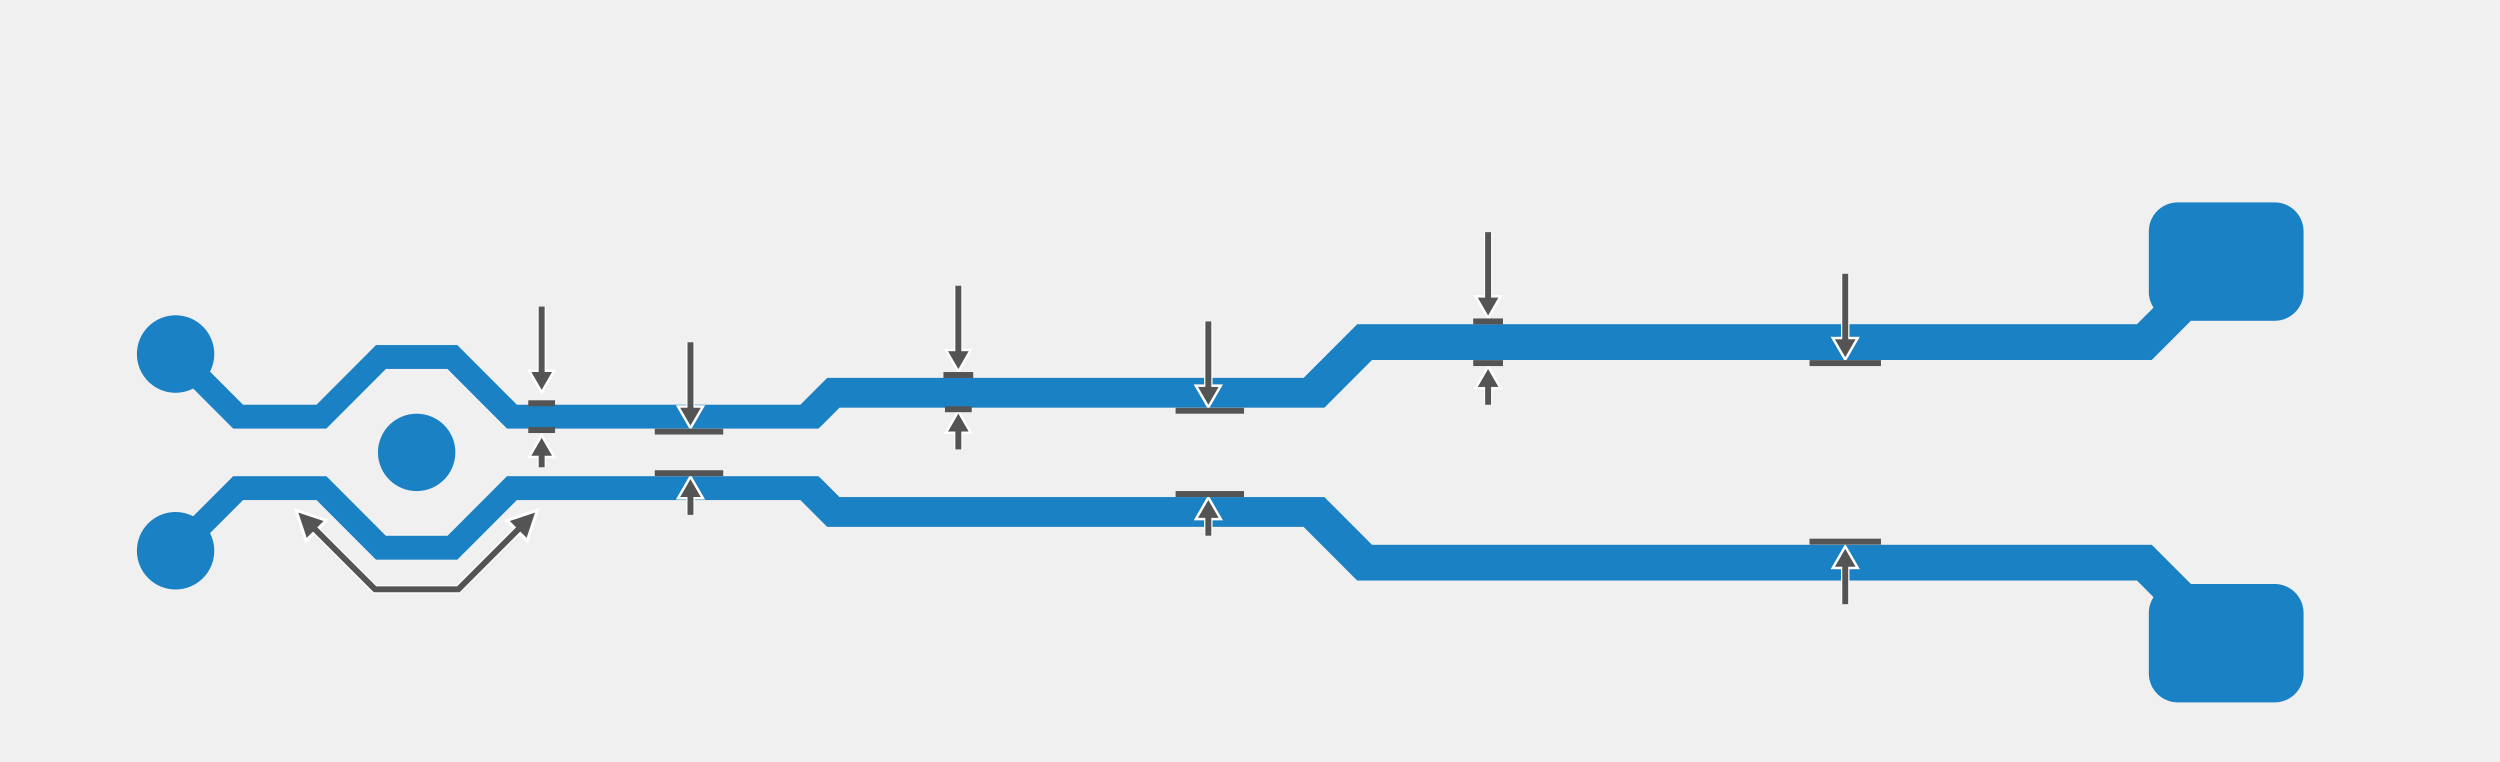
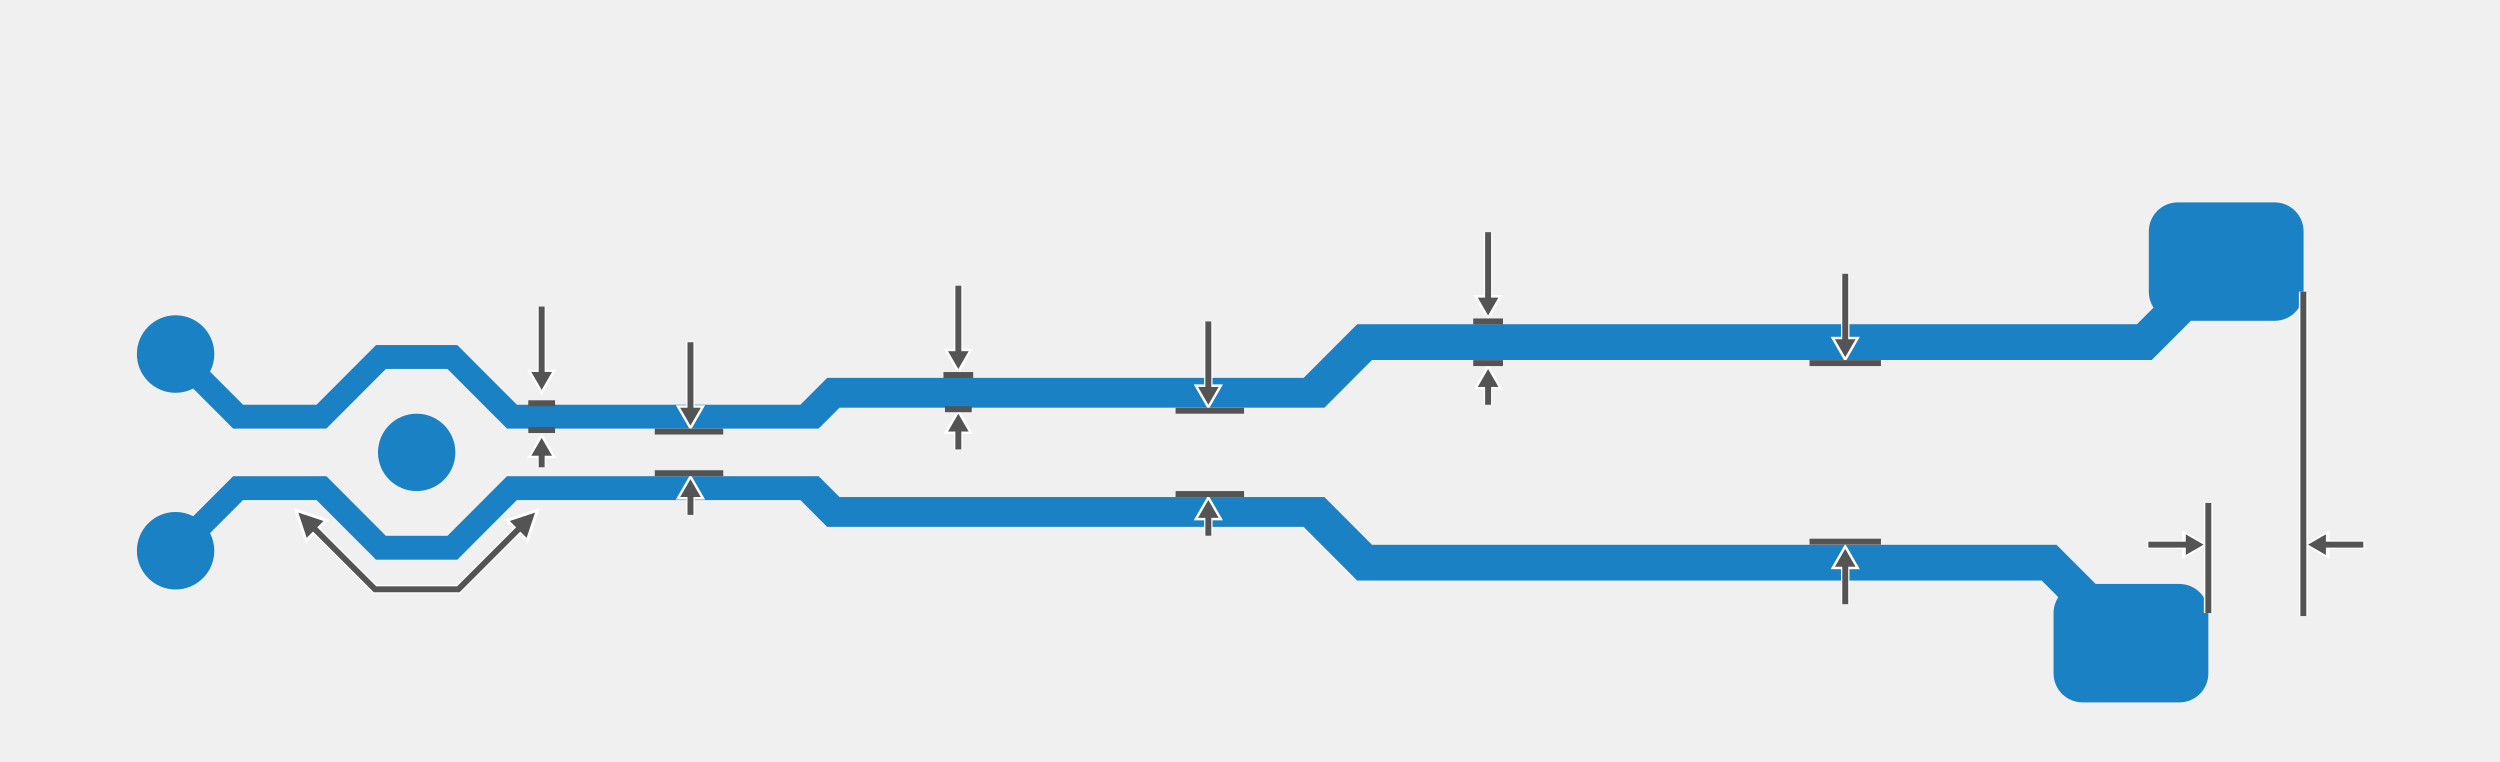
<svg xmlns="http://www.w3.org/2000/svg" width="840" height="256" viewBox="0 0 222.25 67.733" version="1.1" id="svg5" xml:space="preserve">
  <defs id="defs2">
    <marker style="overflow:visible" id="marker43377" refX="0" refY="0" orient="auto-start-reverse" markerWidth="4" markerHeight="4" viewBox="0 0 5.324 6.155" preserveAspectRatio="none">
      <path transform="scale(0.5)" style="fill:context-stroke;fill-rule:evenodd;stroke:context-stroke;stroke-width:1pt" d="M 5.77,0 -2.88,5 V -5 Z" id="path43375" />
    </marker>
    <marker style="overflow:visible" id="marker43161" refX="0" refY="0" orient="auto-start-reverse" markerWidth="4" markerHeight="4" viewBox="0 0 5.324 6.155" preserveAspectRatio="none">
      <path transform="scale(0.5)" style="fill:context-stroke;fill-rule:evenodd;stroke:context-stroke;stroke-width:1pt" d="M 5.77,0 -2.88,5 V -5 Z" id="path43159" />
    </marker>
    <marker style="overflow:visible" id="TriangleStart" refX="0" refY="0" orient="auto-start-reverse" markerWidth="3" markerHeight="3.468" viewBox="0 0 5.324 6.155" preserveAspectRatio="xMidYMid">
      <path transform="scale(0.5)" style="fill:context-stroke;fill-rule:evenodd;stroke:context-stroke;stroke-width:1pt" d="M 5.77,0 -2.88,5 V -5 Z" id="path135" />
    </marker>
    <marker style="overflow:visible" id="TriangleStart-6" refX="0" refY="0" orient="auto-start-reverse" markerWidth="3" markerHeight="3.468" viewBox="0 0 5.324 6.155" preserveAspectRatio="xMidYMid">
      <path transform="scale(0.5)" style="fill:context-stroke;fill-rule:evenodd;stroke:context-stroke;stroke-width:1pt" d="M 5.77,0 -2.88,5 V -5 Z" id="path135-1" />
    </marker>
    <marker style="overflow:visible" id="marker43161-8" refX="0" refY="0" orient="auto-start-reverse" markerWidth="4" markerHeight="4" viewBox="0 0 5.324 6.155" preserveAspectRatio="none">
      <path transform="scale(0.5)" style="fill:context-stroke;fill-rule:evenodd;stroke:context-stroke;stroke-width:1pt" d="M 5.77,0 -2.88,5 V -5 Z" id="path43159-7" />
    </marker>
    <marker style="overflow:visible" id="marker43377-9" refX="0" refY="0" orient="auto-start-reverse" markerWidth="4" markerHeight="4" viewBox="0 0 5.324 6.155" preserveAspectRatio="none">
      <path transform="scale(0.5)" style="fill:context-stroke;fill-rule:evenodd;stroke:context-stroke;stroke-width:1pt" d="M 5.77,0 -2.88,5 V -5 Z" id="path43375-2" />
    </marker>
+     <marker style="overflow:visible" id="TriangleStart-6-5" refX="0" refY="0" orient="auto-start-reverse" markerWidth="3" markerHeight="3.468" viewBox="0 0 5.324 6.155" preserveAspectRatio="xMidYMid">
+       <path transform="scale(0.5)" style="fill:context-stroke;fill-rule:evenodd;stroke:context-stroke;stroke-width:1pt" d="M 5.77,0 -2.88,5 V -5 Z" id="path135-1-9" />
+     </marker>
+     <marker style="overflow:visible" id="TriangleStart-2" refX="0" refY="0" orient="auto-start-reverse" markerWidth="3" markerHeight="3.468" viewBox="0 0 5.324 6.155" preserveAspectRatio="xMidYMid">
+       <path transform="scale(0.5)" style="fill:context-stroke;fill-rule:evenodd;stroke:context-stroke;stroke-width:1pt" d="M 5.77,0 -2.88,5 V -5 Z" id="path135-8" />
+     </marker>
+     <marker style="overflow:visible" id="TriangleStart-6-5-3" refX="0" refY="0" orient="auto-start-reverse" markerWidth="3" markerHeight="3.468" viewBox="0 0 5.324 6.155" preserveAspectRatio="xMidYMid">
+       <path transform="scale(0.5)" style="fill:context-stroke;fill-rule:evenodd;stroke:context-stroke;stroke-width:1pt" d="M 5.77,0 -2.88,5 V -5 Z" id="path135-1-9-6" />
+     </marker>
+     <marker style="overflow:visible" id="TriangleStart-2-1" refX="0" refY="0" orient="auto-start-reverse" markerWidth="3" markerHeight="3.468" viewBox="0 0 5.324 6.155" preserveAspectRatio="xMidYMid">
+       <path transform="scale(0.5)" style="fill:context-stroke;fill-rule:evenodd;stroke:context-stroke;stroke-width:1pt" d="M 5.77,0 -2.88,5 V -5 Z" id="path135-8-2" />
+     </marker>
  </defs>
  <g id="layer1" transform="translate(112.1834)" style="display:inline">
    <g id="g1" style="fill:#1a81c4;fill-opacity:1">
      <path id="path30003" style="color:#000000;display:inline;fill:#1a81c4;fill-opacity:1;stroke-width:1" d="m 81.425,17.992 c -1.429,0 -2.579,1.153 -2.579,2.584 v 5.36 c 0,0.522 0.154,1.007 0.418,1.412 l -1.472,1.475 H 8.471 l -3.641,3.648 -1.122,1.123 H -38.648 l -2.381,2.385 h -25.207 l -5.293,-5.301 h -7.227 l -5.291,5.301 h -6.531 l -2.934,-2.938 c 0.248,-0.485 0.378,-1.022 0.379,-1.567 0,-1.903 -1.54,-3.446 -3.44,-3.446 -1.9,0 -3.44,1.543 -3.44,3.446 0,1.903 1.54,3.446 3.44,3.446 0.544,-7.81e-4 1.08,-0.131 1.564,-0.38 l 3.554,3.56 h 8.285 l 5.291,-5.301 h 5.475 l 5.291,5.301 h 27.691 l 0.132,-0.133 0.009,0.009 1.729,-1.732 h 41.918 0.266 0.922 l 1.523,-1.526 2.709,-2.716 H 79.106 l 3.478,-3.483 h 7.441 c 1.429,0 2.579,-1.153 2.579,-2.584 v -5.36 c 0,-1.432 -1.15,-2.584 -2.579,-2.584 z" />
      <circle style="display:inline;opacity:1;fill:#1a81c4;fill-opacity:1;stroke:none;stroke-width:2.117;stroke-linecap:butt;stroke-linejoin:round;stroke-dasharray:none;paint-order:stroke fill markers" id="circle33683" cx="-34.925" cy="40.217" r="3.44" transform="translate(-40.21667)" />
-       <path id="path40531" style="color:#000000;display:inline;fill:#1a81c4;fill-opacity:1;stroke-width:1" d="m 81.425,62.442 c -1.429,0 -2.579,-1.153 -2.579,-2.584 v -5.36 c 0,-0.522 0.154,-1.007 0.418,-1.412 l -1.472,-1.475 H 8.471 l -3.641,-3.648 -1.122,-1.123 H -38.648 l -2.381,-2.385 h -25.207 l -5.293,5.301 h -7.227 l -5.291,-5.301 h -6.531 l -2.934,2.938 c 0.248,0.485 0.378,1.022 0.379,1.567 0,1.903 -1.54,3.446 -3.44,3.446 -1.9,0 -3.44,-1.543 -3.44,-3.446 0,-1.903 1.54,-3.446 3.44,-3.446 0.544,7.81e-4 1.08,0.131 1.564,0.38 l 3.554,-3.56 h 8.285 l 5.291,5.301 h 5.475 l 5.291,-5.301 h 27.691 l 0.132,0.133 0.009,-0.009 1.729,1.732 h 41.918 0.266 0.922 l 1.523,1.526 2.709,2.716 H 79.106 l 3.478,3.483 h 7.441 c 1.429,0 2.579,1.153 2.579,2.584 v 5.36 c 0,1.432 -1.15,2.584 -2.579,2.584 z" />
+       <path id="path40531" style="color:#000000;display:inline;fill:#1a81c4;fill-opacity:1;stroke-width:1" d="m 72.958,62.442 c -1.429,-3e-6 -2.579,-1.153 -2.579,-2.584 v -5.36 c 0,-0.522 0.154,-1.007 0.418,-1.412 L 69.325,51.61 H 8.471 l -3.641,-3.648 -1.122,-1.123 H -38.648 l -2.381,-2.385 h -25.207 l -5.293,5.301 h -7.227 l -5.291,-5.301 h -6.531 l -2.934,2.938 c 0.248,0.485 0.378,1.022 0.379,1.567 0,1.903 -1.54,3.446 -3.44,3.446 -1.9,0 -3.44,-1.543 -3.44,-3.446 0,-1.903 1.54,-3.446 3.44,-3.446 0.544,7.81e-4 1.08,0.131 1.564,0.38 l 3.554,-3.56 h 8.285 l 5.291,5.301 h 5.475 l 5.291,-5.301 h 27.691 l 0.132,0.133 0.009,-0.009 1.729,1.732 h 41.918 0.266 0.922 l 1.523,1.526 2.709,2.716 H 70.64 l 3.478,3.483 h 7.441 c 1.429,0 2.579,1.153 2.579,2.584 v 5.36 c 0,1.432 -1.15,2.584 -2.579,2.584 z" />
    </g>
  </g>
  <g id="layer7" />
  <g id="layer2" style="display:inline" transform="translate(71.96669)">
    <g id="g3" style="stroke:#545454;stroke-opacity:1">
      <g id="g6" style="stroke:#ffffff;stroke-width:0.75;stroke-dasharray:none;stroke-opacity:1" transform="translate(47.07379,6.724826)">
        <path style="display:inline;fill:none;fill-opacity:1;stroke:#ffffff;stroke-width:0.75;stroke-dasharray:none;stroke-opacity:1;marker-end:url(#TriangleStart-6);paint-order:markers stroke fill" d="m -70.886,34.815 v -1.556" id="path42017-0" />
        <path style="display:inline;fill:none;fill-opacity:1;stroke:#ffffff;stroke-width:0.75;stroke-dasharray:none;stroke-opacity:1;marker-end:url(#TriangleStart-6);paint-order:markers stroke fill" d="m -11.62,21.85 v 6.35" id="path43563-2" />
        <path style="display:inline;fill:none;fill-opacity:1;stroke:#ffffff;stroke-width:0.75;stroke-dasharray:none;stroke-opacity:1;marker-end:url(#TriangleStart-6);paint-order:markers stroke fill" d="M -11.62,40.9 V 38.784" id="path43565-3" />
        <path style="display:inline;fill:none;fill-opacity:1;stroke:#ffffff;stroke-width:0.75;stroke-dasharray:none;stroke-opacity:1;marker-end:url(#TriangleStart-6);paint-order:markers stroke fill" d="m 45.001,17.617 v 6.35" id="path44453-7" />
        <path style="display:inline;fill:none;fill-opacity:1;stroke:#ffffff;stroke-width:0.75;stroke-dasharray:none;stroke-opacity:1;marker-end:url(#TriangleStart-6);paint-order:markers stroke fill" d="M 45.001,46.986 V 43.128" id="path44455-5" />
        <path style="display:inline;fill:none;fill-opacity:1;stroke:#ffffff;stroke-width:0.75;stroke-dasharray:none;stroke-opacity:1;marker-end:url(#TriangleStart-6);paint-order:markers stroke fill" d="m -70.886,20.527 v 6.35" id="path41314-9" />
        <path style="display:inline;fill:none;fill-opacity:1;stroke:#ffffff;stroke-width:0.75;stroke-dasharray:none;stroke-opacity:1;marker-end:url(#TriangleStart-6);paint-order:markers stroke fill" d="m -57.657,23.702 v 6.35" id="path43033-2" />
        <path style="display:inline;fill:none;fill-opacity:1;stroke:#ffffff;stroke-width:0.75;stroke-dasharray:none;stroke-opacity:1;marker-end:url(#TriangleStart-6);paint-order:markers stroke fill" d="M -57.657,39.048 V 36.931" id="path43035-2" />
        <path style="display:inline;fill:none;fill-opacity:1;stroke:#ffffff;stroke-width:0.75;stroke-dasharray:none;stroke-opacity:1;marker-end:url(#TriangleStart-6);paint-order:markers stroke fill" d="m -33.845,18.675 v 6.35" id="path43531-8" />
        <path style="display:inline;fill:none;fill-opacity:1;stroke:#ffffff;stroke-width:0.75;stroke-dasharray:none;stroke-opacity:1;marker-end:url(#TriangleStart-6);paint-order:markers stroke fill" d="M -33.845,33.227 V 31.111" id="path43533-9" />
        <path style="display:inline;fill:none;fill-opacity:1;stroke:#ffffff;stroke-width:0.75;stroke-dasharray:none;stroke-opacity:1;marker-end:url(#TriangleStart-6);paint-order:markers stroke fill" d="m 13.251,13.913 v 6.35" id="path44345-7" />
        <path style="display:inline;fill:none;fill-opacity:1;stroke:#ffffff;stroke-width:0.75;stroke-dasharray:none;stroke-opacity:1;marker-end:url(#TriangleStart-6);paint-order:markers stroke fill" d="M 13.251,29.259 V 27.142" id="path44347-3" />
        <path style="display:inline;fill:none;fill-opacity:1;stroke:#ffffff;stroke-width:0.75;stroke-dasharray:none;stroke-opacity:1;marker-start:url(#marker43161-8);marker-end:url(#marker43377-9);paint-order:markers stroke fill" d="m -91.524,39.842 5.821,5.821 h 7.408 l 5.821,-5.821" id="path43103-6" />
      </g>
      <g id="g2" style="fill:none;fill-opacity:1;stroke:#545454;stroke-opacity:1" transform="translate(-71.96669)">
        <path style="fill:none;fill-opacity:1;stroke:#545454;stroke-width:0.529;stroke-dasharray:none;stroke-opacity:1;marker-end:url(#TriangleStart);paint-order:markers stroke fill" d="m 48.154,41.54 v -1.556" id="path42017" />
        <path style="fill:none;fill-opacity:1;stroke:#545454;stroke-width:0.529;stroke-dasharray:none;stroke-opacity:1;marker-end:url(#TriangleStart);paint-order:markers stroke fill" d="m 107.421,28.575 v 6.35" id="path43563" />
        <path style="fill:none;fill-opacity:1;stroke:#545454;stroke-width:0.529;stroke-dasharray:none;stroke-opacity:1;marker-end:url(#TriangleStart);paint-order:markers stroke fill" d="M 107.421,47.625 V 45.508" id="path43565" />
        <path style="fill:none;fill-opacity:1;stroke:#545454;stroke-width:0.529;stroke-dasharray:none;stroke-opacity:1;marker-end:url(#TriangleStart);paint-order:markers stroke fill" d="m 164.042,24.342 v 6.35" id="path44453" />
        <path style="fill:none;fill-opacity:1;stroke:#545454;stroke-width:0.529;stroke-dasharray:none;stroke-opacity:1;marker-end:url(#TriangleStart);paint-order:markers stroke fill" d="M 164.042,53.71 V 49.853" id="path44455" />
        <path style="fill:none;fill-opacity:1;stroke:#545454;stroke-width:0.529;stroke-dasharray:none;stroke-opacity:1;marker-end:url(#TriangleStart);paint-order:markers stroke fill" d="m 48.154,27.252 v 6.35" id="path41314" />
        <path style="fill:none;fill-opacity:1;stroke:#545454;stroke-width:0.529;stroke-dasharray:none;stroke-opacity:1;marker-end:url(#TriangleStart);paint-order:markers stroke fill" d="m 61.383,30.427 v 6.35" id="path43033" />
        <path style="fill:none;fill-opacity:1;stroke:#545454;stroke-width:0.529;stroke-dasharray:none;stroke-opacity:1;marker-end:url(#TriangleStart);paint-order:markers stroke fill" d="M 61.383,45.773 V 43.656" id="path43035" />
        <path style="fill:none;fill-opacity:1;stroke:#545454;stroke-width:0.529;stroke-dasharray:none;stroke-opacity:1;marker-end:url(#TriangleStart);paint-order:markers stroke fill" d="m 85.196,25.4 v 6.35" id="path43531" />
        <path style="fill:none;fill-opacity:1;stroke:#545454;stroke-width:0.529;stroke-dasharray:none;stroke-opacity:1;marker-end:url(#TriangleStart);paint-order:markers stroke fill" d="M 85.196,39.952 V 37.835" id="path43533" />
        <path style="fill:none;fill-opacity:1;stroke:#545454;stroke-width:0.529;stroke-dasharray:none;stroke-opacity:1;marker-end:url(#TriangleStart);paint-order:markers stroke fill" d="m 132.292,20.637 v 6.35" id="path44345" />
        <path style="fill:none;fill-opacity:1;stroke:#545454;stroke-width:0.529;stroke-dasharray:none;stroke-opacity:1;marker-end:url(#TriangleStart);paint-order:markers stroke fill" d="M 132.292,35.983 V 33.867" id="path44347" />
      </g>
      <path style="display:inline;fill:#050505;fill-opacity:1;stroke:#545454;stroke-width:0.529;stroke-dasharray:none;paint-order:markers stroke fill;stroke-opacity:1" d="m -25.003,38.232 h 2.381" id="path42082" />
      <path style="display:inline;fill:none;fill-opacity:1;stroke:#545454;stroke-width:0.529;stroke-dasharray:none;marker-start:url(#marker43161);marker-end:url(#marker43377);paint-order:markers stroke fill;stroke-opacity:1" d="m -44.45,46.567 5.821,5.821 h 7.408 l 5.821,-5.821" id="path43103" />
      <path style="fill:#050505;fill-opacity:1;stroke:#545454;stroke-width:0.529;stroke-dasharray:none;paint-order:markers stroke fill;stroke-opacity:1" d="m -25.003,35.851 h 2.381" id="path42080" />
      <path style="fill:#050505;fill-opacity:1;stroke:#545454;stroke-width:0.529;stroke-dasharray:none;stroke-opacity:1;paint-order:markers stroke fill" d="m -13.758,38.365 h 6.085" id="path43045" />
      <path style="fill:#050505;fill-opacity:1;stroke:#545454;stroke-width:0.529;stroke-dasharray:none;stroke-opacity:1;paint-order:markers stroke fill" d="m -13.758,42.069 h 6.085" id="path43047" />
      <path style="fill:#050505;fill-opacity:1;stroke:#545454;stroke-width:0.529;stroke-dasharray:none;stroke-opacity:1;paint-order:markers stroke fill" d="m 11.906,33.338 h 2.646" id="path43535" />
      <path style="fill:#050505;fill-opacity:1;stroke:#545454;stroke-width:0.529;stroke-dasharray:none;paint-order:markers stroke fill;stroke-opacity:1" d="m 12.039,36.38 h 2.381" id="path43537" />
      <path style="fill:#050505;fill-opacity:1;stroke:#545454;stroke-width:0.529;stroke-dasharray:none;stroke-opacity:1;paint-order:markers stroke fill" d="m 32.544,36.513 h 6.085" id="path43567" />
      <path style="fill:#050505;fill-opacity:1;stroke:#545454;stroke-width:0.529;stroke-dasharray:none;stroke-opacity:1;paint-order:markers stroke fill" d="m 32.544,43.921 h 6.085" id="path43569" />
      <path style="fill:#050505;fill-opacity:1;stroke:#545454;stroke-width:0.529;stroke-dasharray:none;stroke-opacity:1;paint-order:markers stroke fill" d="M 59.002,28.575 H 61.648" id="path44349" />
      <path style="fill:#050505;fill-opacity:1;stroke:#545454;stroke-width:0.529;stroke-dasharray:none;stroke-opacity:1;paint-order:markers stroke fill" d="M 59.002,32.279 H 61.648" id="path44351" />
      <path style="fill:#050505;fill-opacity:1;stroke:#545454;stroke-width:0.529;stroke-dasharray:none;stroke-opacity:1;paint-order:markers stroke fill" d="m 88.9,32.279 h 6.35" id="path44461" />
      <path style="fill:#050505;fill-opacity:1;stroke:#545454;stroke-width:0.529;stroke-dasharray:none;stroke-opacity:1;paint-order:markers stroke fill" d="m 88.9,48.154 h 6.35" id="path44463" />
+       <g id="g39116" transform="translate(9.525001)">
+         <path style="display:inline;fill:#ffffff;fill-opacity:1;stroke:#ffffff;stroke-width:0.794;stroke-dasharray:none;stroke-opacity:1;paint-order:markers stroke fill" d="M 114.829,54.504 V 44.715" id="path44461-3-7" />
+         <g id="g39039" transform="rotate(90,106.815,59.19001)">
+           <path style="display:inline;fill:none;fill-opacity:1;stroke:#ffffff;stroke-width:0.75;stroke-dasharray:none;stroke-opacity:1;marker-end:url(#TriangleStart-6-5);paint-order:markers stroke fill" d="M 48.97,49.896 V 46.039" id="path44455-5-2" transform="translate(47.07379,6.724826)" />
+           <path style="display:inline;fill:none;fill-opacity:1;stroke:#545454;stroke-width:0.529;stroke-dasharray:none;stroke-opacity:1;marker-end:url(#TriangleStart-2);paint-order:markers stroke fill" d="M 96.044,56.51 V 52.652" id="path44455-9" />
+         </g>
+         <path style="display:inline;fill:#050505;fill-opacity:1;stroke:#545454;stroke-width:0.529;stroke-dasharray:none;stroke-opacity:1;paint-order:markers stroke fill" d="M 114.829,54.504 V 44.715" id="path44461-3" />
+       </g>
+       <g id="g39116-9" style="display:inline;stroke:#545454;stroke-opacity:1" transform="rotate(180,123.8144,49.74167)">
+         <path style="display:inline;fill:#ffffff;fill-opacity:1;stroke:#ffffff;stroke-width:0.794;stroke-dasharray:none;stroke-opacity:1;paint-order:markers stroke fill" d="M 114.829,73.554 V 44.715" id="path44461-3-7-3" />
+         <g id="g39039-1" transform="rotate(90,105.4921,60.51292)">
+           <path style="display:inline;fill:none;fill-opacity:1;stroke:#ffffff;stroke-width:0.75;stroke-dasharray:none;stroke-opacity:1;marker-end:url(#TriangleStart-6-5-3);paint-order:markers stroke fill" d="M 48.97,49.896 V 46.039" id="path44455-5-2-9" transform="translate(47.07379,6.724826)" />
+           <path style="display:inline;fill:none;fill-opacity:1;stroke:#545454;stroke-width:0.529;stroke-dasharray:none;stroke-opacity:1;marker-end:url(#TriangleStart-2-1);paint-order:markers stroke fill" d="M 96.044,56.51 V 52.652" id="path44455-9-4" />
+         </g>
+         <path style="display:inline;fill:#050505;fill-opacity:1;stroke:#545454;stroke-width:0.529;stroke-dasharray:none;stroke-opacity:1;paint-order:markers stroke fill" d="M 114.829,73.554 V 44.715" id="path44461-3-78" />
+       </g>
    </g>
  </g>
</svg>
